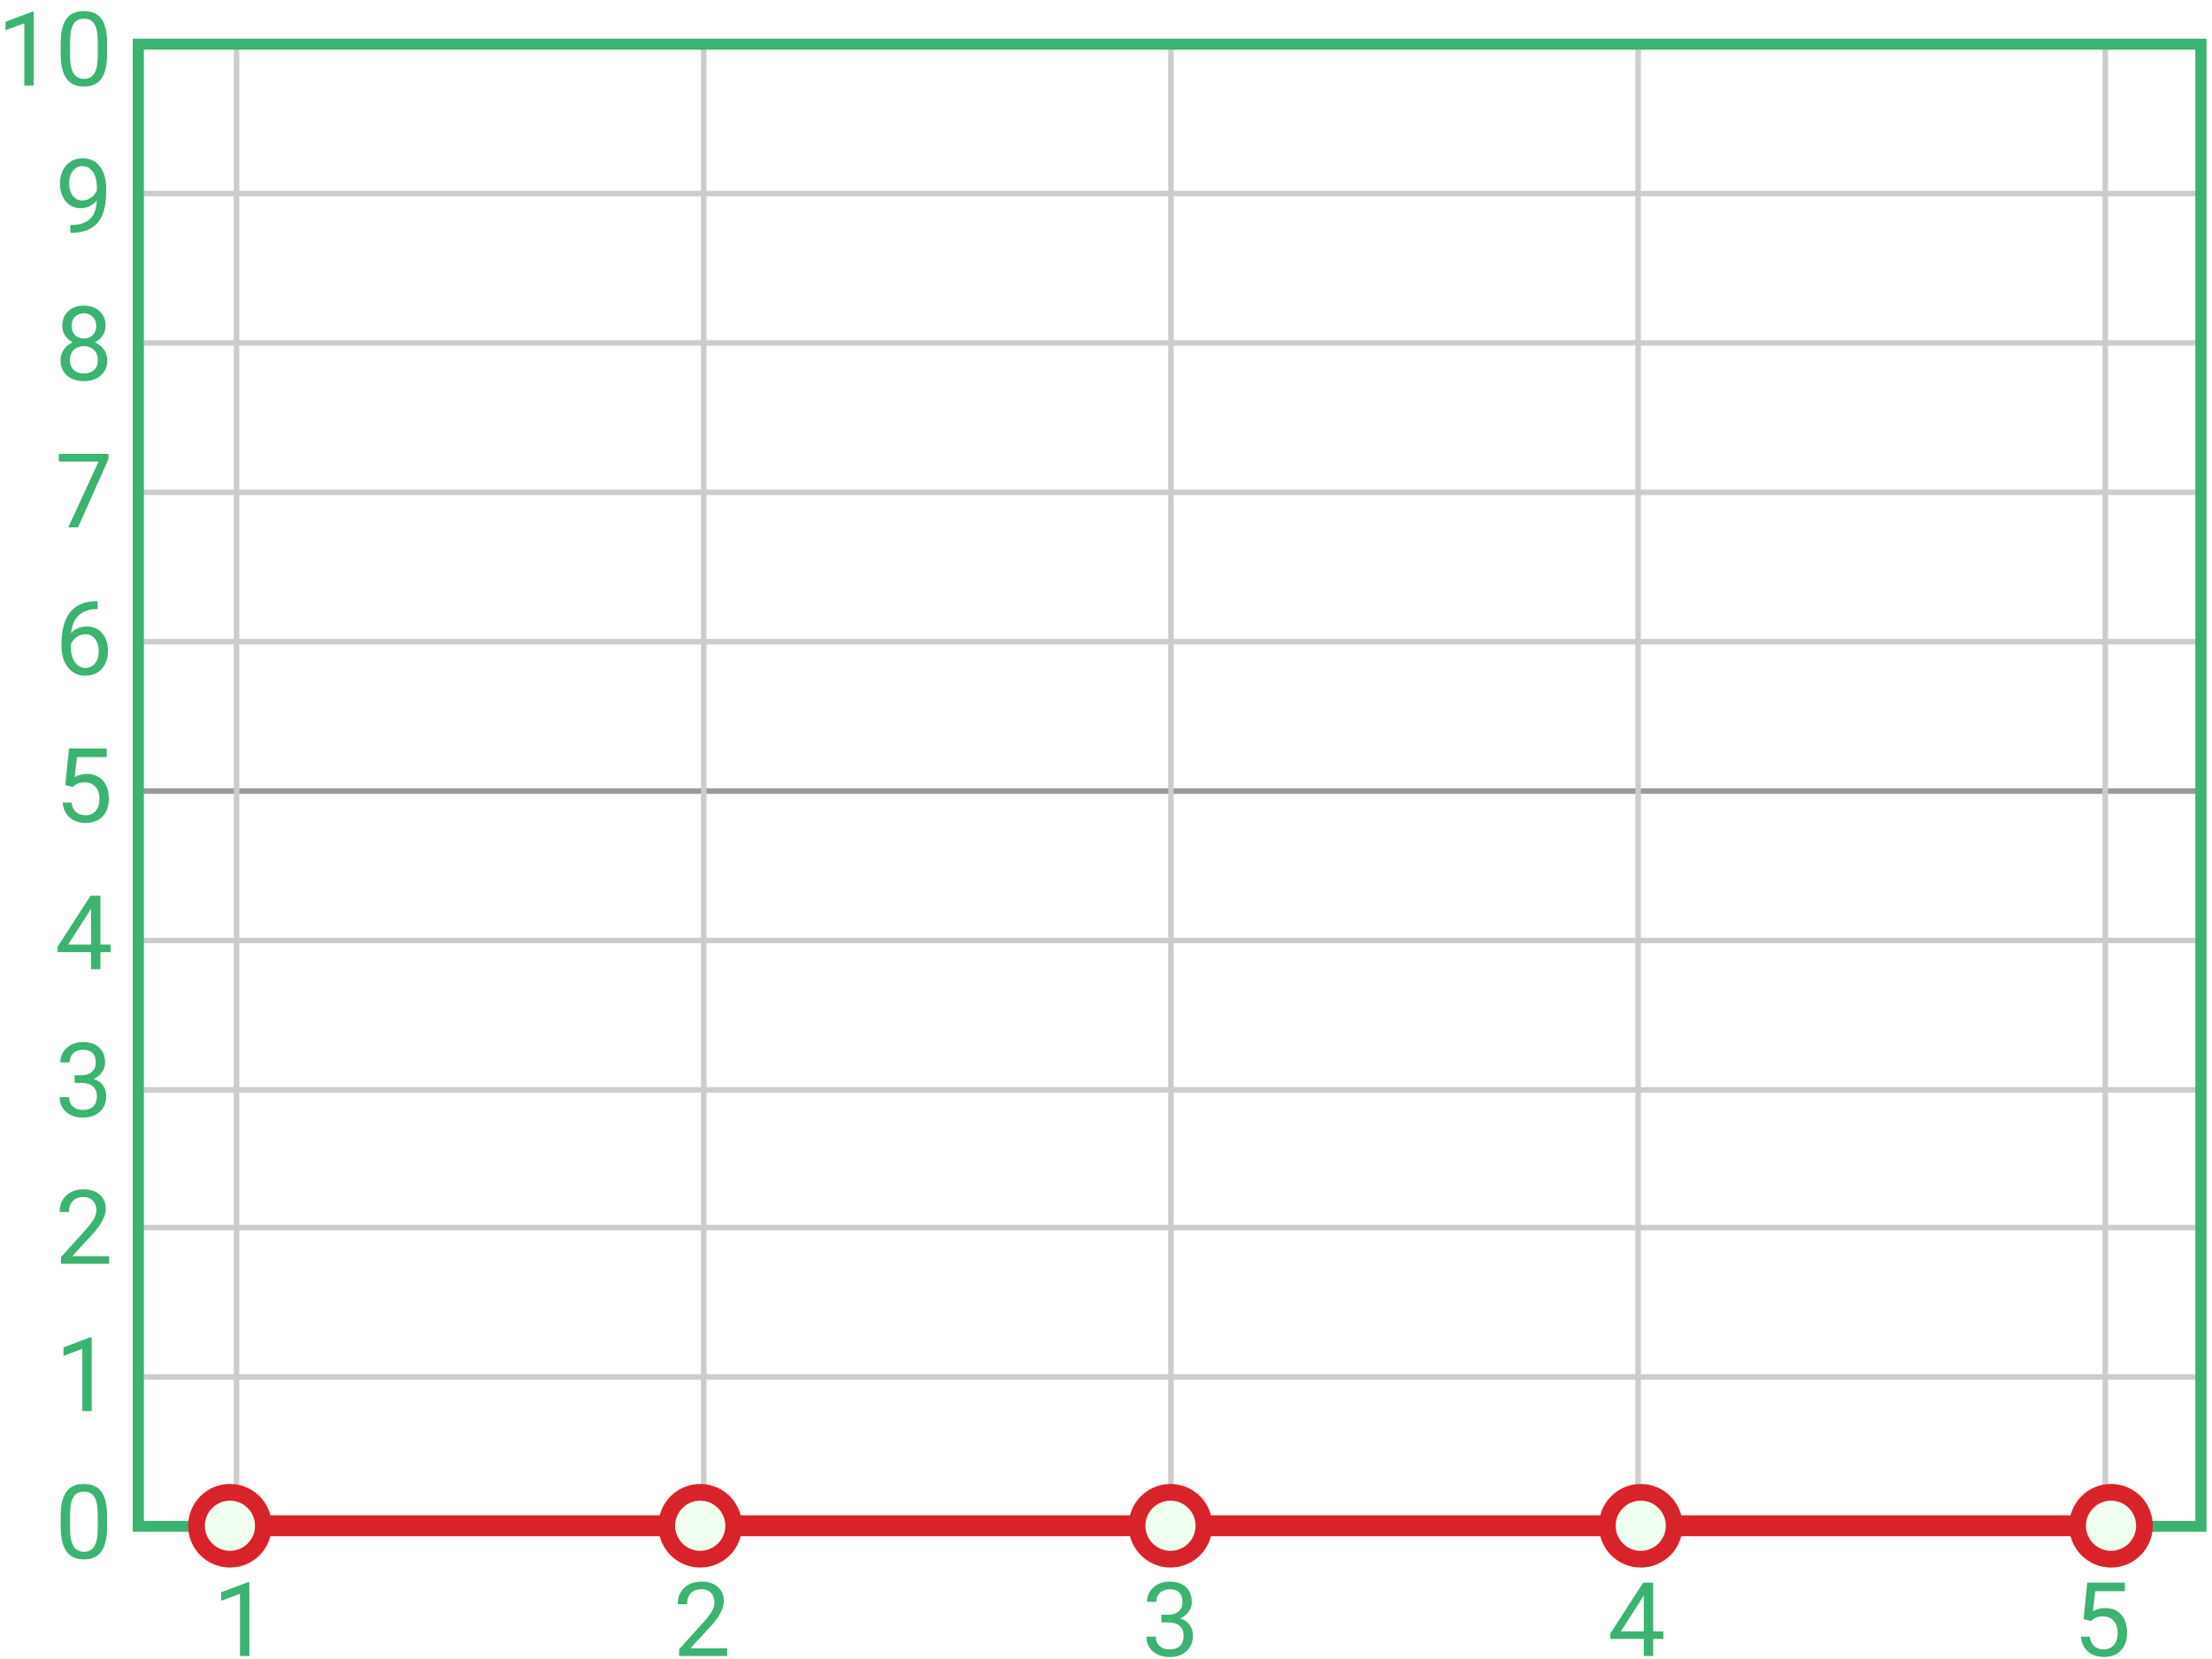
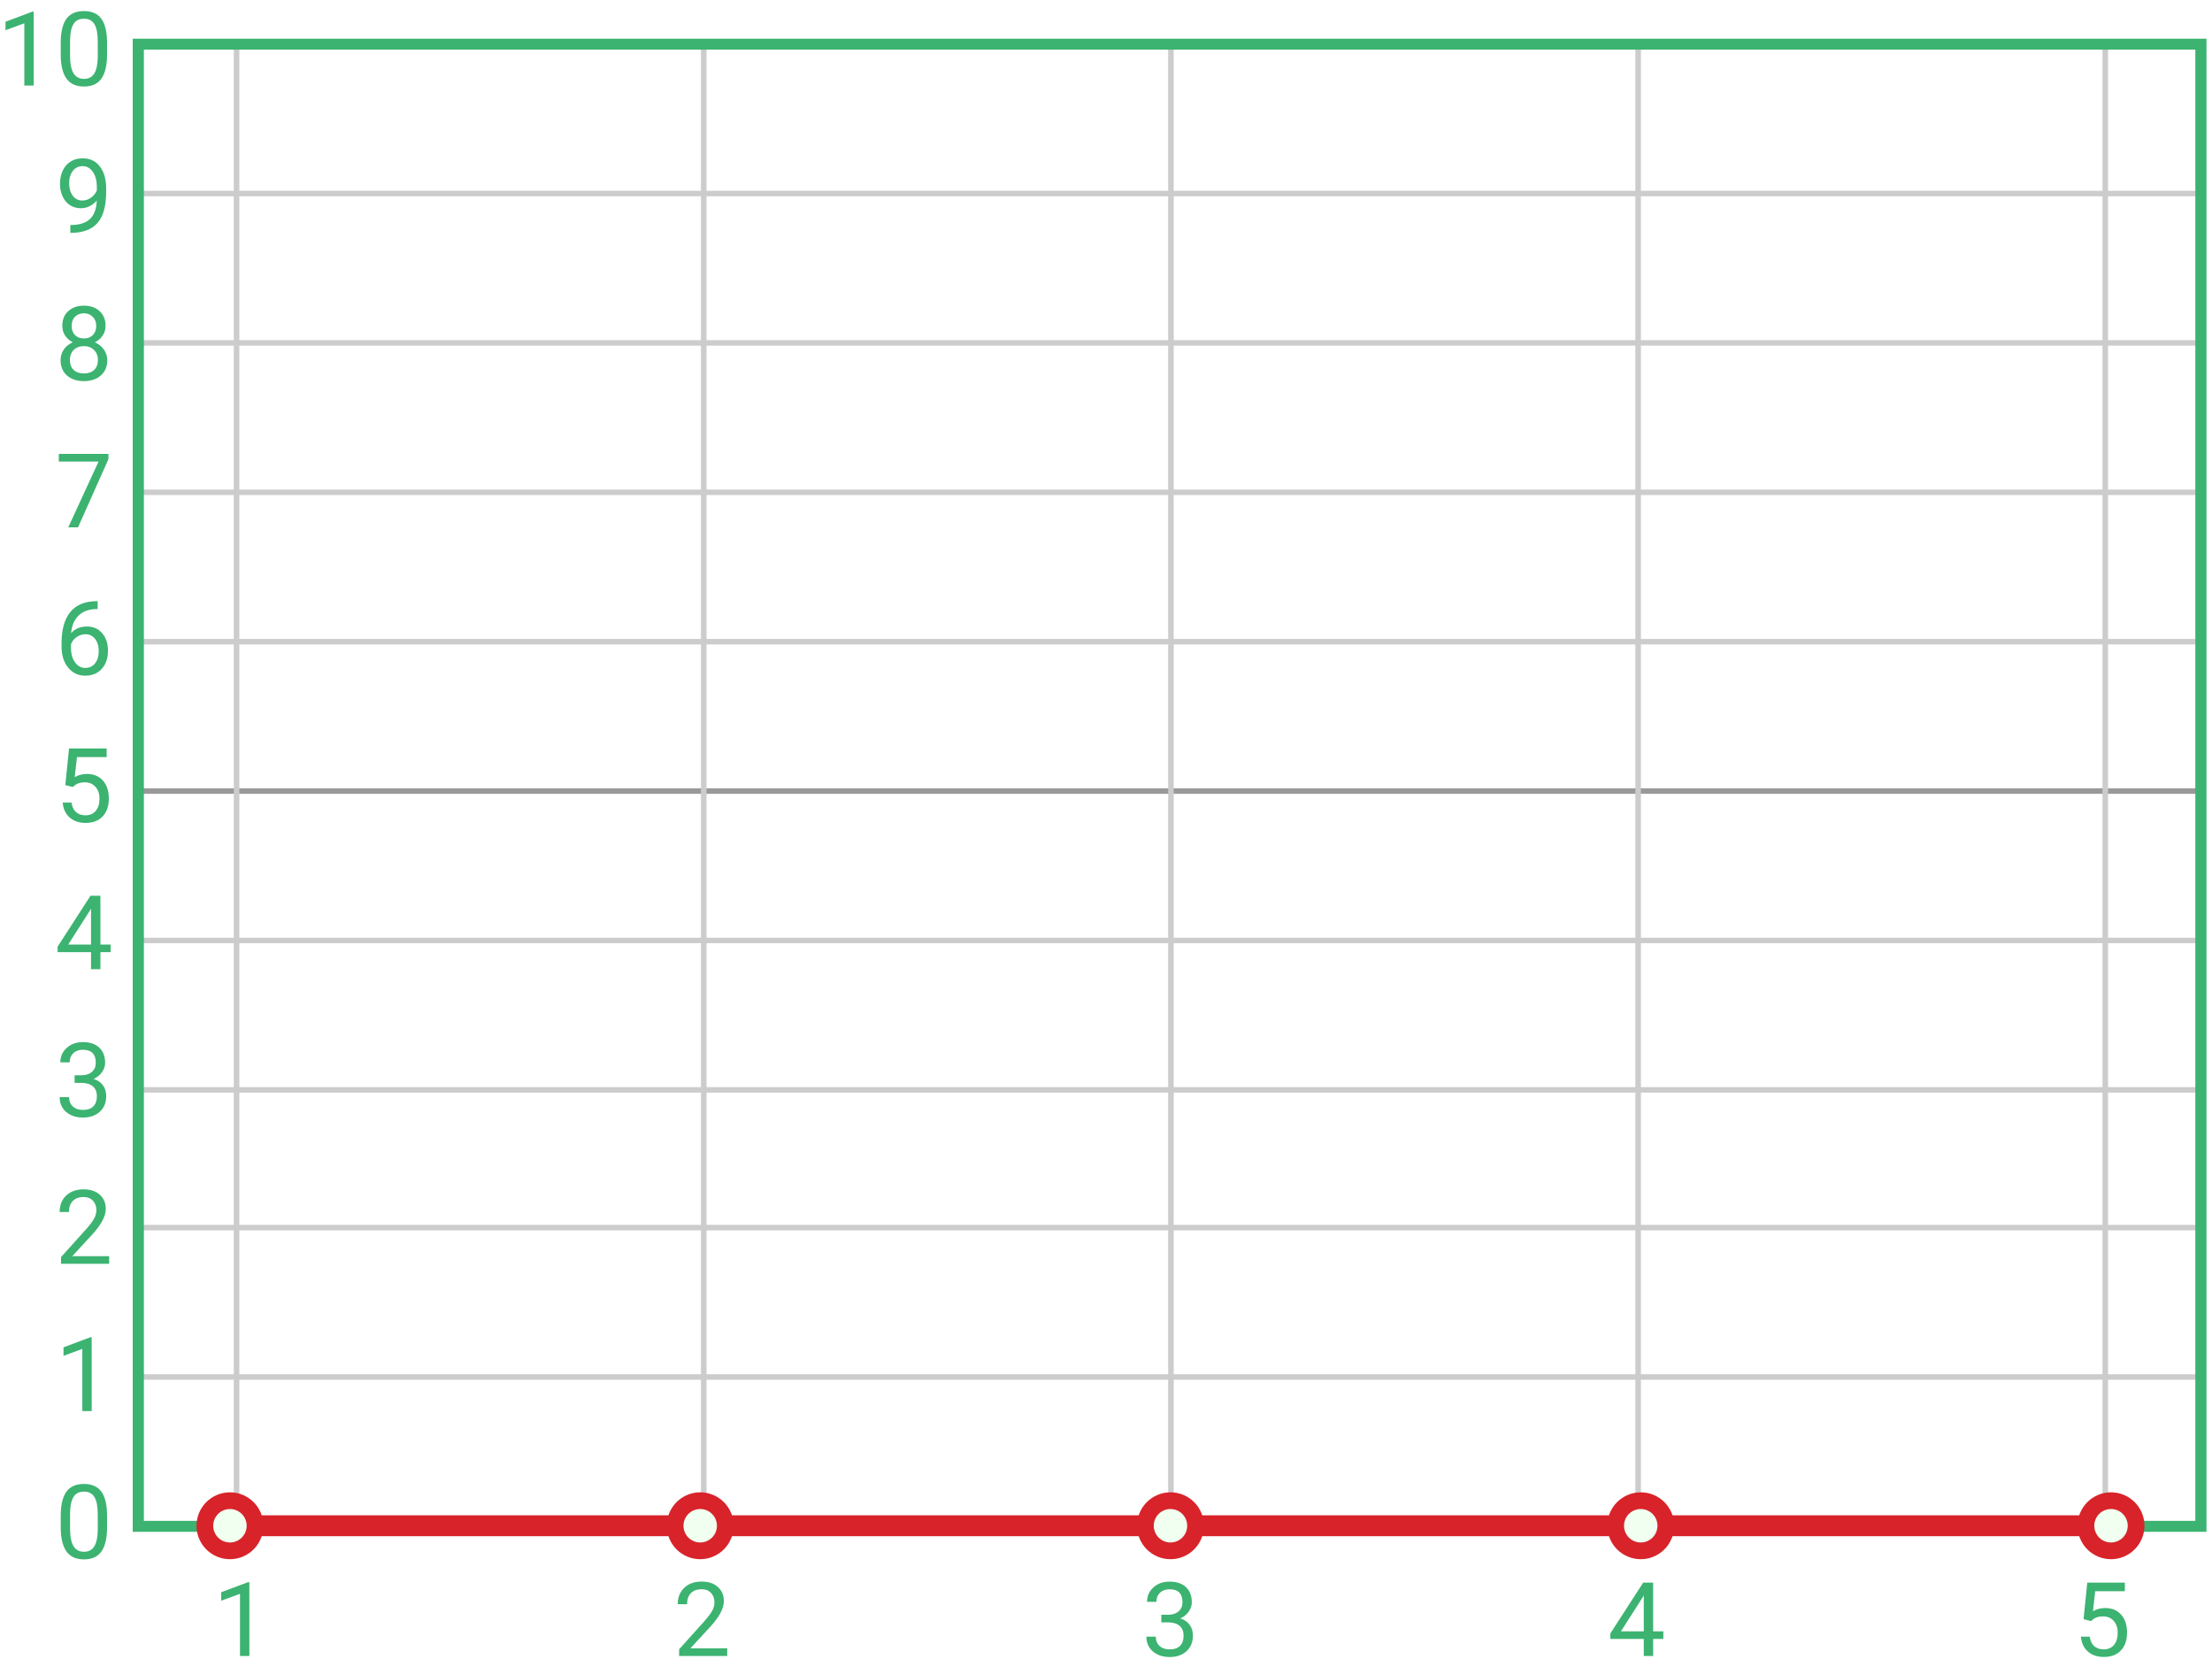
<svg xmlns="http://www.w3.org/2000/svg" width="400" height="300" version="1.1" viewBox="0 0 105.83 79.375">
  <defs>
    <marker id="dotLine" overflow="visible" orient="auto">
-       <circle transform="scale(.2) translate(-8 -8)" cx="8" cy="8" r="8" fill="#f0fff0" stroke="#d8232a" stroke-width="4" />
+       <circle transform="scale(.2) translate(-6 -6)" cx="6" cy="6" r="6" fill="#f0fff0" stroke="#d8232a" stroke-width="4" />
    </marker>
  </defs>
  <g transform="matrix(.99339 0 0 .97827 .43246 .039862)" fill="none">
    <g stroke="#ccc" stroke-width=".268">
      <path d="m105.57 9.424h-99.395" />
      <path d="m105.57 16.73h-99.408" />
      <path d="m105.57 24.037h-99.309" />
      <path d="m105.57 31.343h-99.438" />
      <path d="m105.57 38.649h-99.515" fill="none" stroke="#999" />
      <path d="m105.57 45.956h-99.435" />
      <path d="m105.57 53.262h-99.416" />
      <path d="m105.57 59.999h-99.416" />
      <path d="m105.57 67.305h-99.469" />
      <path d="m10.957 1.98v72.528" />
      <path d="m100.96 1.938v72.528" />
      <path d="m33.458 1.98v72.528" />
      <path d="m55.959 1.98v72.528" />
      <path d="m78.461 1.98v72.528" />
    </g>
    <rect x="6.224" y="2.121" width="99.342" height="72.487" stroke="#3cb371" stroke-linecap="round" stroke-width=".537" />
  </g>
  <g transform="matrix(1.0003 0 0 1.0006 .44383 .038459)" fill="#3cb371" stroke-width=".265" aria-label="109876543210">
    <path d="m1.167 4.05h-0.449v-2.974l-0.9 0.33v-0.405l1.278-0.48h0.07z" />
    <path d="m4.676 2.552q0 0.784-0.268 1.165-0.268 0.381-0.837 0.381-0.562 0-0.832-0.371-0.27-0.374-0.28-1.114v-0.596q0-0.774 0.268-1.15 0.268-0.376 0.839-0.376 0.567 0 0.834 0.364 0.268 0.362 0.275 1.119zm-0.446-0.61q0-0.567-0.159-0.825-0.159-0.26-0.504-0.26-0.342 0-0.499 0.258t-0.162 0.793v0.714q0 0.569 0.164 0.842 0.166 0.27 0.502 0.27 0.33 0 0.49-0.256 0.162-0.256 0.169-0.805z" />
    <path d="m4.184 9.549q-0.14 0.166-0.335 0.268-0.193 0.101-0.424 0.101-0.304 0-0.531-0.15-0.224-0.15-0.347-0.42-0.123-0.273-0.123-0.6 0-0.352 0.133-0.634 0.135-0.282 0.381-0.432t0.574-0.15q0.521 0 0.82 0.391 0.301 0.388 0.301 1.061v0.13q0 1.025-0.405 1.498-0.405 0.47-1.223 0.482h-0.087v-0.376h0.094q0.552-0.01 0.849-0.287 0.297-0.28 0.323-0.883zm-0.687 0q0.224 0 0.412-0.137 0.191-0.137 0.277-0.34v-0.178q0-0.439-0.191-0.714-0.191-0.275-0.482-0.275-0.294 0-0.473 0.227-0.178 0.224-0.178 0.593 0 0.359 0.171 0.593 0.174 0.232 0.463 0.232z" />
    <path d="m4.604 15.541q0 0.263-0.14 0.468-0.137 0.205-0.374 0.321 0.275 0.118 0.434 0.345 0.162 0.227 0.162 0.514 0 0.456-0.309 0.726-0.306 0.27-0.808 0.27-0.506 0-0.813-0.27-0.304-0.273-0.304-0.726 0-0.285 0.154-0.514 0.157-0.229 0.432-0.347-0.234-0.116-0.369-0.321t-0.135-0.465q0-0.444 0.285-0.704t0.75-0.26q0.463 0 0.748 0.26 0.287 0.26 0.287 0.704zm-0.364 1.637q0-0.294-0.188-0.48-0.186-0.186-0.487-0.186t-0.485 0.183q-0.181 0.183-0.181 0.482t0.176 0.47q0.178 0.171 0.494 0.171 0.314 0 0.492-0.171 0.178-0.174 0.178-0.47zm-0.67-2.236q-0.263 0-0.427 0.164-0.162 0.162-0.162 0.441 0 0.268 0.159 0.434 0.162 0.164 0.429 0.164t0.427-0.164q0.162-0.166 0.162-0.434t-0.166-0.436-0.422-0.169z" />
    <path d="m4.741 21.918-1.454 3.26h-0.468l1.449-3.145h-1.9v-0.367h2.373z" />
    <path d="m4.225 28.707v0.379h-0.082q-0.521 0.01-0.83 0.309-0.309 0.299-0.357 0.842 0.277-0.318 0.757-0.318 0.458 0 0.731 0.323 0.275 0.323 0.275 0.834 0 0.543-0.297 0.868-0.294 0.326-0.791 0.326-0.504 0-0.818-0.386-0.314-0.388-0.314-0.998v-0.171q0-0.969 0.412-1.481 0.415-0.514 1.232-0.526zm-0.586 1.582q-0.229 0-0.422 0.137-0.193 0.137-0.268 0.345v0.164q0 0.434 0.195 0.699 0.195 0.265 0.487 0.265 0.301 0 0.473-0.222 0.174-0.222 0.174-0.581 0-0.362-0.176-0.584-0.174-0.224-0.463-0.224z" />
    <path d="m2.679 37.503 0.178-1.751h1.799v0.412h-1.42l-0.106 0.957q0.258-0.152 0.586-0.152 0.48 0 0.762 0.318 0.282 0.316 0.282 0.856 0 0.543-0.294 0.856-0.292 0.311-0.818 0.311-0.465 0-0.76-0.258t-0.335-0.714h0.422q0.041 0.301 0.215 0.456 0.174 0.152 0.458 0.152 0.311 0 0.487-0.212 0.178-0.212 0.178-0.586 0-0.352-0.193-0.564-0.191-0.215-0.509-0.215-0.292 0-0.458 0.128l-0.118 0.096z" />
    <path d="m4.358 45.127h0.487v0.364h-0.487v0.815h-0.449v-0.815h-1.599v-0.263l1.572-2.433h0.475zm-1.541 0h1.092v-1.722l-0.053 0.096z" />
    <path d="m3.123 51.377h0.335q0.316-0.005 0.497-0.166 0.181-0.162 0.181-0.436 0-0.617-0.615-0.617-0.289 0-0.463 0.166-0.171 0.164-0.171 0.436h-0.446q0-0.417 0.304-0.692 0.306-0.277 0.777-0.277 0.497 0 0.779 0.263 0.282 0.263 0.282 0.731 0 0.229-0.15 0.444-0.147 0.215-0.403 0.321 0.289 0.092 0.446 0.304 0.159 0.212 0.159 0.518 0 0.473-0.309 0.75t-0.803 0.277-0.805-0.268q-0.309-0.268-0.309-0.707h0.449q0 0.277 0.181 0.444t0.485 0.166q0.323 0 0.494-0.169t0.171-0.485q0-0.306-0.188-0.47t-0.543-0.169h-0.335z" />
    <path d="m4.775 60.392h-2.301v-0.321l1.215-1.351q0.27-0.306 0.371-0.497 0.104-0.193 0.104-0.398 0-0.275-0.166-0.451t-0.444-0.176q-0.333 0-0.518 0.191-0.183 0.188-0.183 0.526h-0.446q0-0.485 0.311-0.784 0.314-0.299 0.837-0.299 0.49 0 0.774 0.258 0.285 0.256 0.285 0.682 0 0.518-0.661 1.235l-0.941 1.02h1.763z" />
    <path d="m3.941 67.435h-0.449v-2.974l-0.9 0.33v-0.405l1.278-0.48h0.07z" />
    <path d="m4.676 72.98q0 0.784-0.268 1.165-0.268 0.381-0.837 0.381-0.562 0-0.832-0.371-0.27-0.374-0.28-1.114v-0.596q0-0.774 0.268-1.15 0.268-0.376 0.839-0.376 0.567 0 0.834 0.364 0.268 0.362 0.275 1.119zm-0.446-0.61q0-0.567-0.159-0.825-0.159-0.26-0.504-0.26-0.342 0-0.499 0.258t-0.162 0.793v0.714q0 0.569 0.164 0.842 0.166 0.27 0.502 0.27 0.33 0 0.49-0.256 0.162-0.256 0.169-0.805z" />
  </g>
  <g transform="translate(-.061333 -.081667)" fill="#3cb371" stroke-width=".265">
    <g transform="translate(.46707)" aria-label="1">
      <path d="m11.524 79.312h-0.449v-2.974l-0.9 0.33v-0.405l1.278-0.48h0.07z" fill="#3cb371" />
    </g>
    <g transform="translate(.33346)" aria-label="3">
      <path d="m55.289 77.34h0.335q0.316-0.005 0.497-0.166 0.181-0.162 0.181-0.436 0-0.617-0.615-0.617-0.289 0-0.463 0.166-0.171 0.164-0.171 0.436h-0.446q0-0.417 0.304-0.692 0.306-0.277 0.777-0.277 0.497 0 0.779 0.263t0.282 0.731q0 0.229-0.15 0.444-0.147 0.215-0.403 0.321 0.289 0.092 0.446 0.304 0.159 0.212 0.159 0.518 0 0.473-0.309 0.75t-0.803 0.277-0.805-0.268q-0.309-0.268-0.309-0.707h0.449q0 0.277 0.181 0.444t0.485 0.166q0.323 0 0.494-0.169t0.171-0.485q0-0.306-0.188-0.47t-0.543-0.169h-0.335z" fill="#3cb371" />
    </g>
    <g transform="translate(.49737)" aria-label="2">
      <path d="m34.356 79.312h-2.301v-0.321l1.215-1.351q0.27-0.306 0.371-0.497 0.104-0.193 0.104-0.398 0-0.275-0.166-0.451t-0.444-0.176q-0.333 0-0.518 0.191-0.183 0.188-0.183 0.526h-0.446q0-0.485 0.311-0.784 0.314-0.299 0.837-0.299 0.49 0 0.774 0.258 0.285 0.256 0.285 0.682 0 0.518-0.661 1.235l-0.941 1.02h1.763z" fill="#3cb371" />
    </g>
    <g transform="translate(-.47277)" aria-label="5">
      <path d="m100.22 77.552 0.178-1.751h1.799v0.412h-1.42l-0.106 0.957q0.258-0.152 0.586-0.152 0.48 0 0.762 0.318 0.282 0.316 0.282 0.856 0 0.543-0.294 0.856-0.292 0.311-0.818 0.311-0.465 0-0.76-0.258t-0.335-0.714h0.422q0.041 0.301 0.215 0.456 0.174 0.152 0.458 0.152 0.311 0 0.487-0.212 0.178-0.212 0.178-0.586 0-0.352-0.193-0.564-0.191-0.215-0.509-0.215-0.292 0-0.458 0.128l-0.118 0.096z" fill="#3cb371" />
    </g>
    <g transform="translate(-.13501)" aria-label="4">
      <path d="m79.29 78.133h0.487v0.364h-0.487v0.815h-0.449v-0.815h-1.599v-0.263l1.572-2.433h0.475zm-1.541 0h1.092v-1.722l-0.053 0.096z" fill="#3cb371" />
    </g>
  </g>
  <polyline id="theline" points="11 73 33.5 73 56 73 78.5 73 101 73" fill="none" marker-end="url(#dotLine)" marker-mid="url(#dotLine)" marker-start="url(#dotLine)" stroke="#d8232a" stroke-linecap="round" stroke-linejoin="round" />
</svg>
